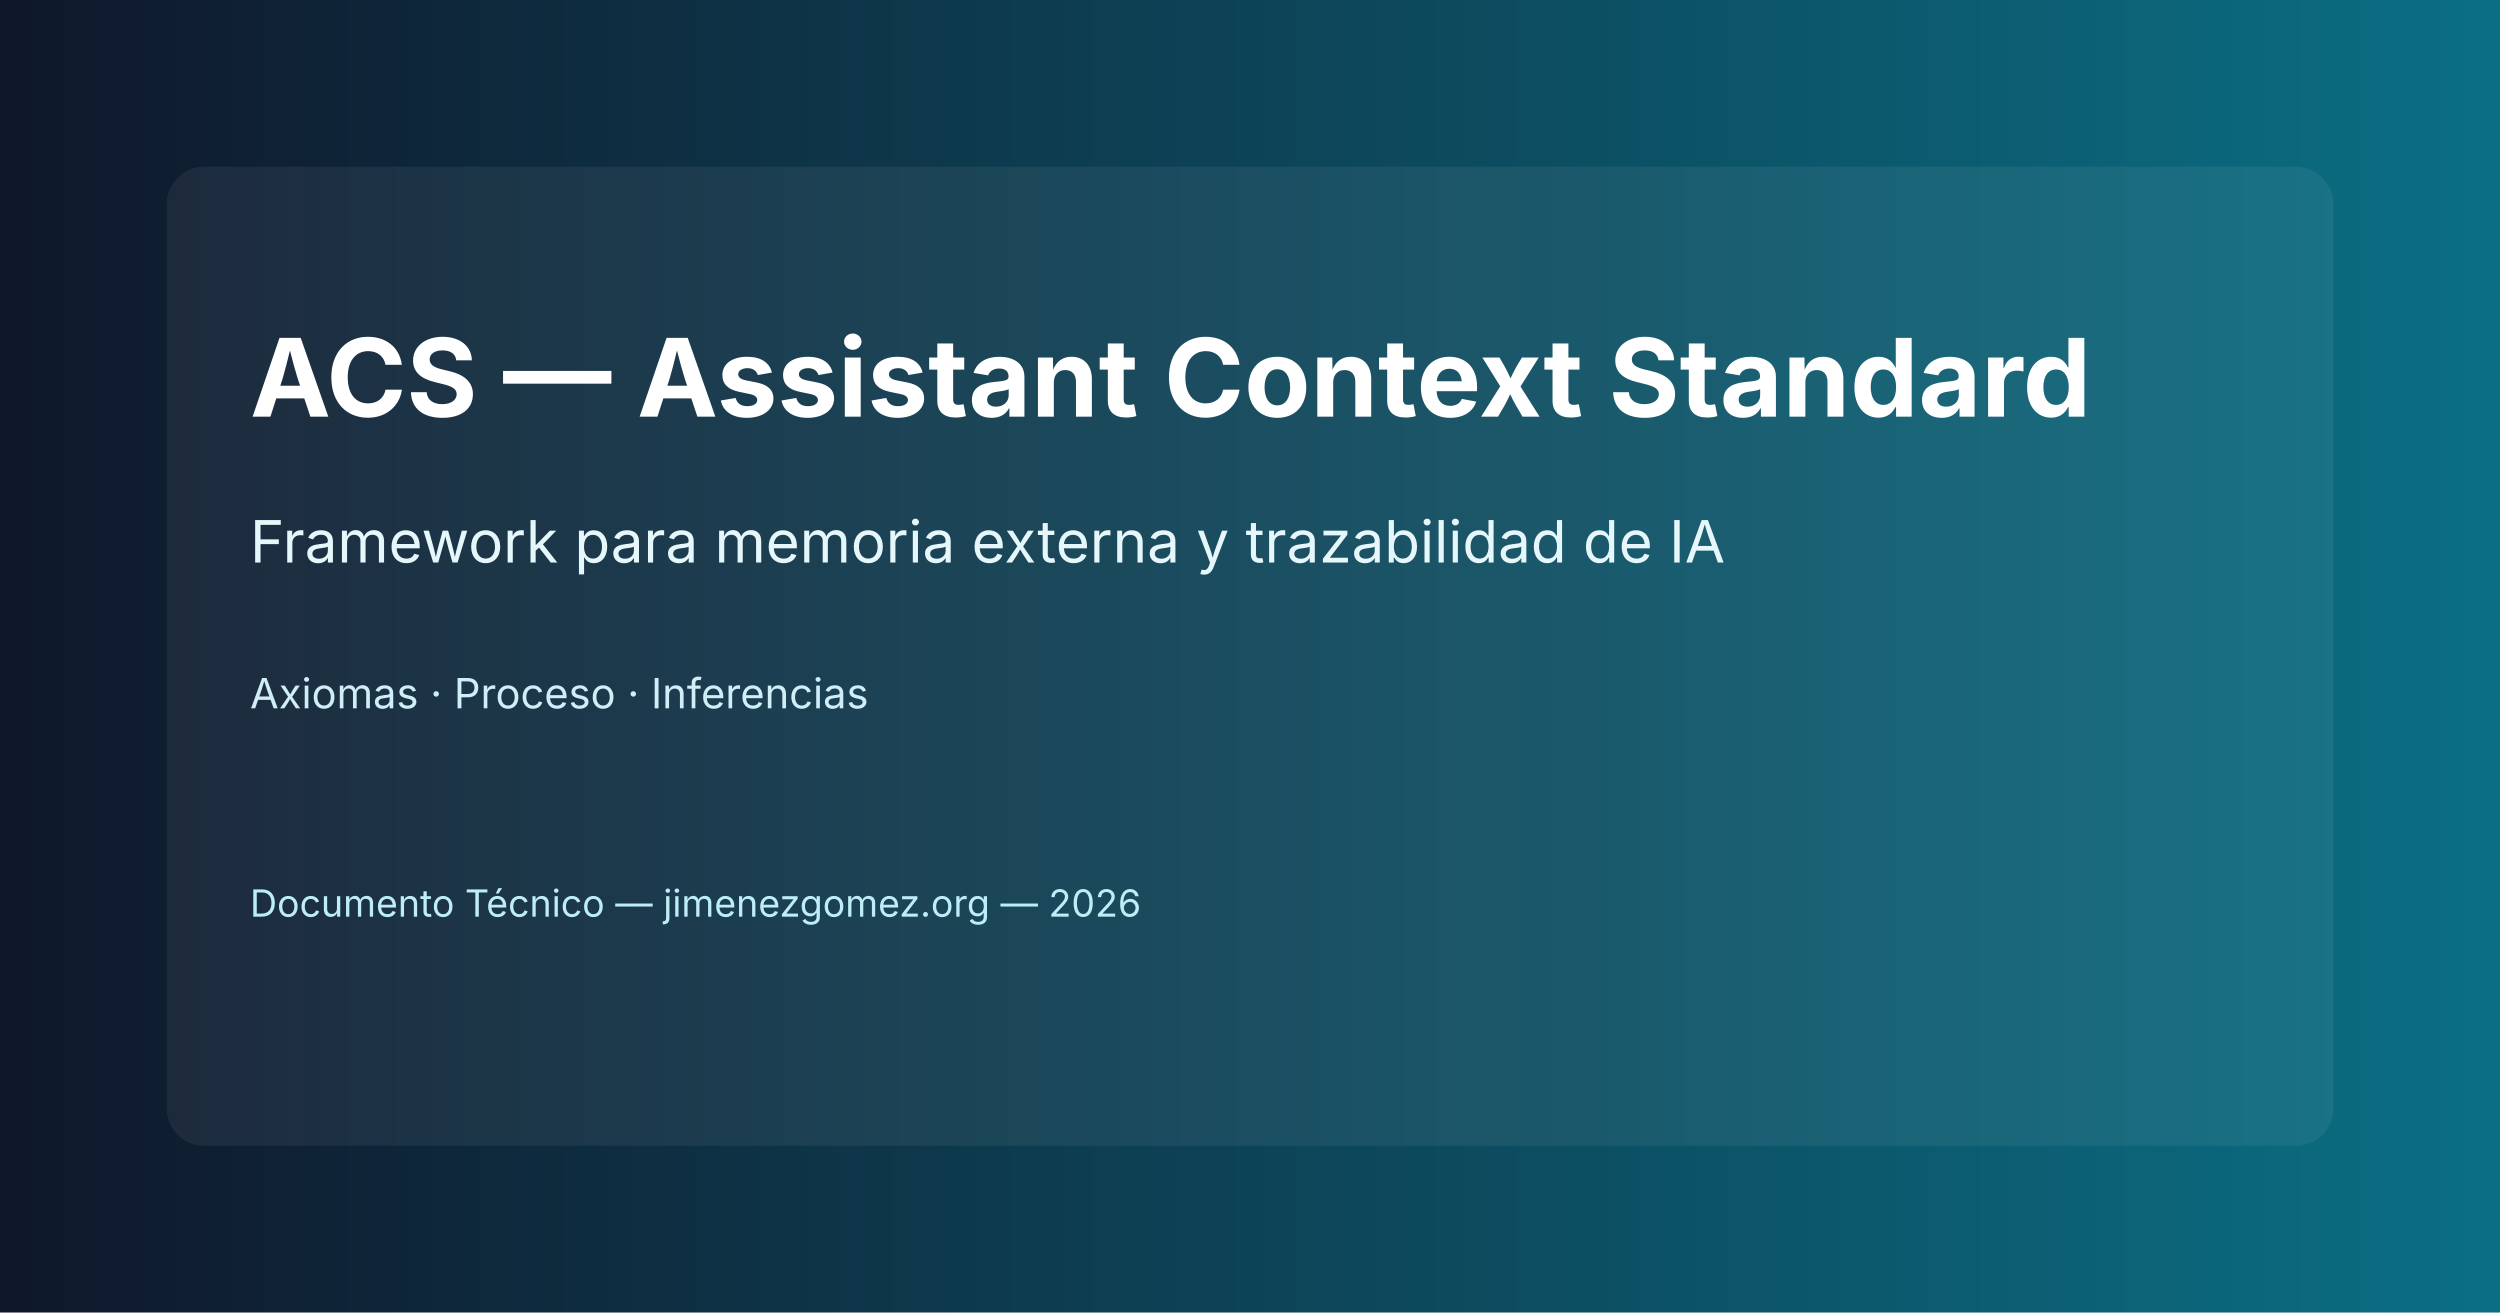
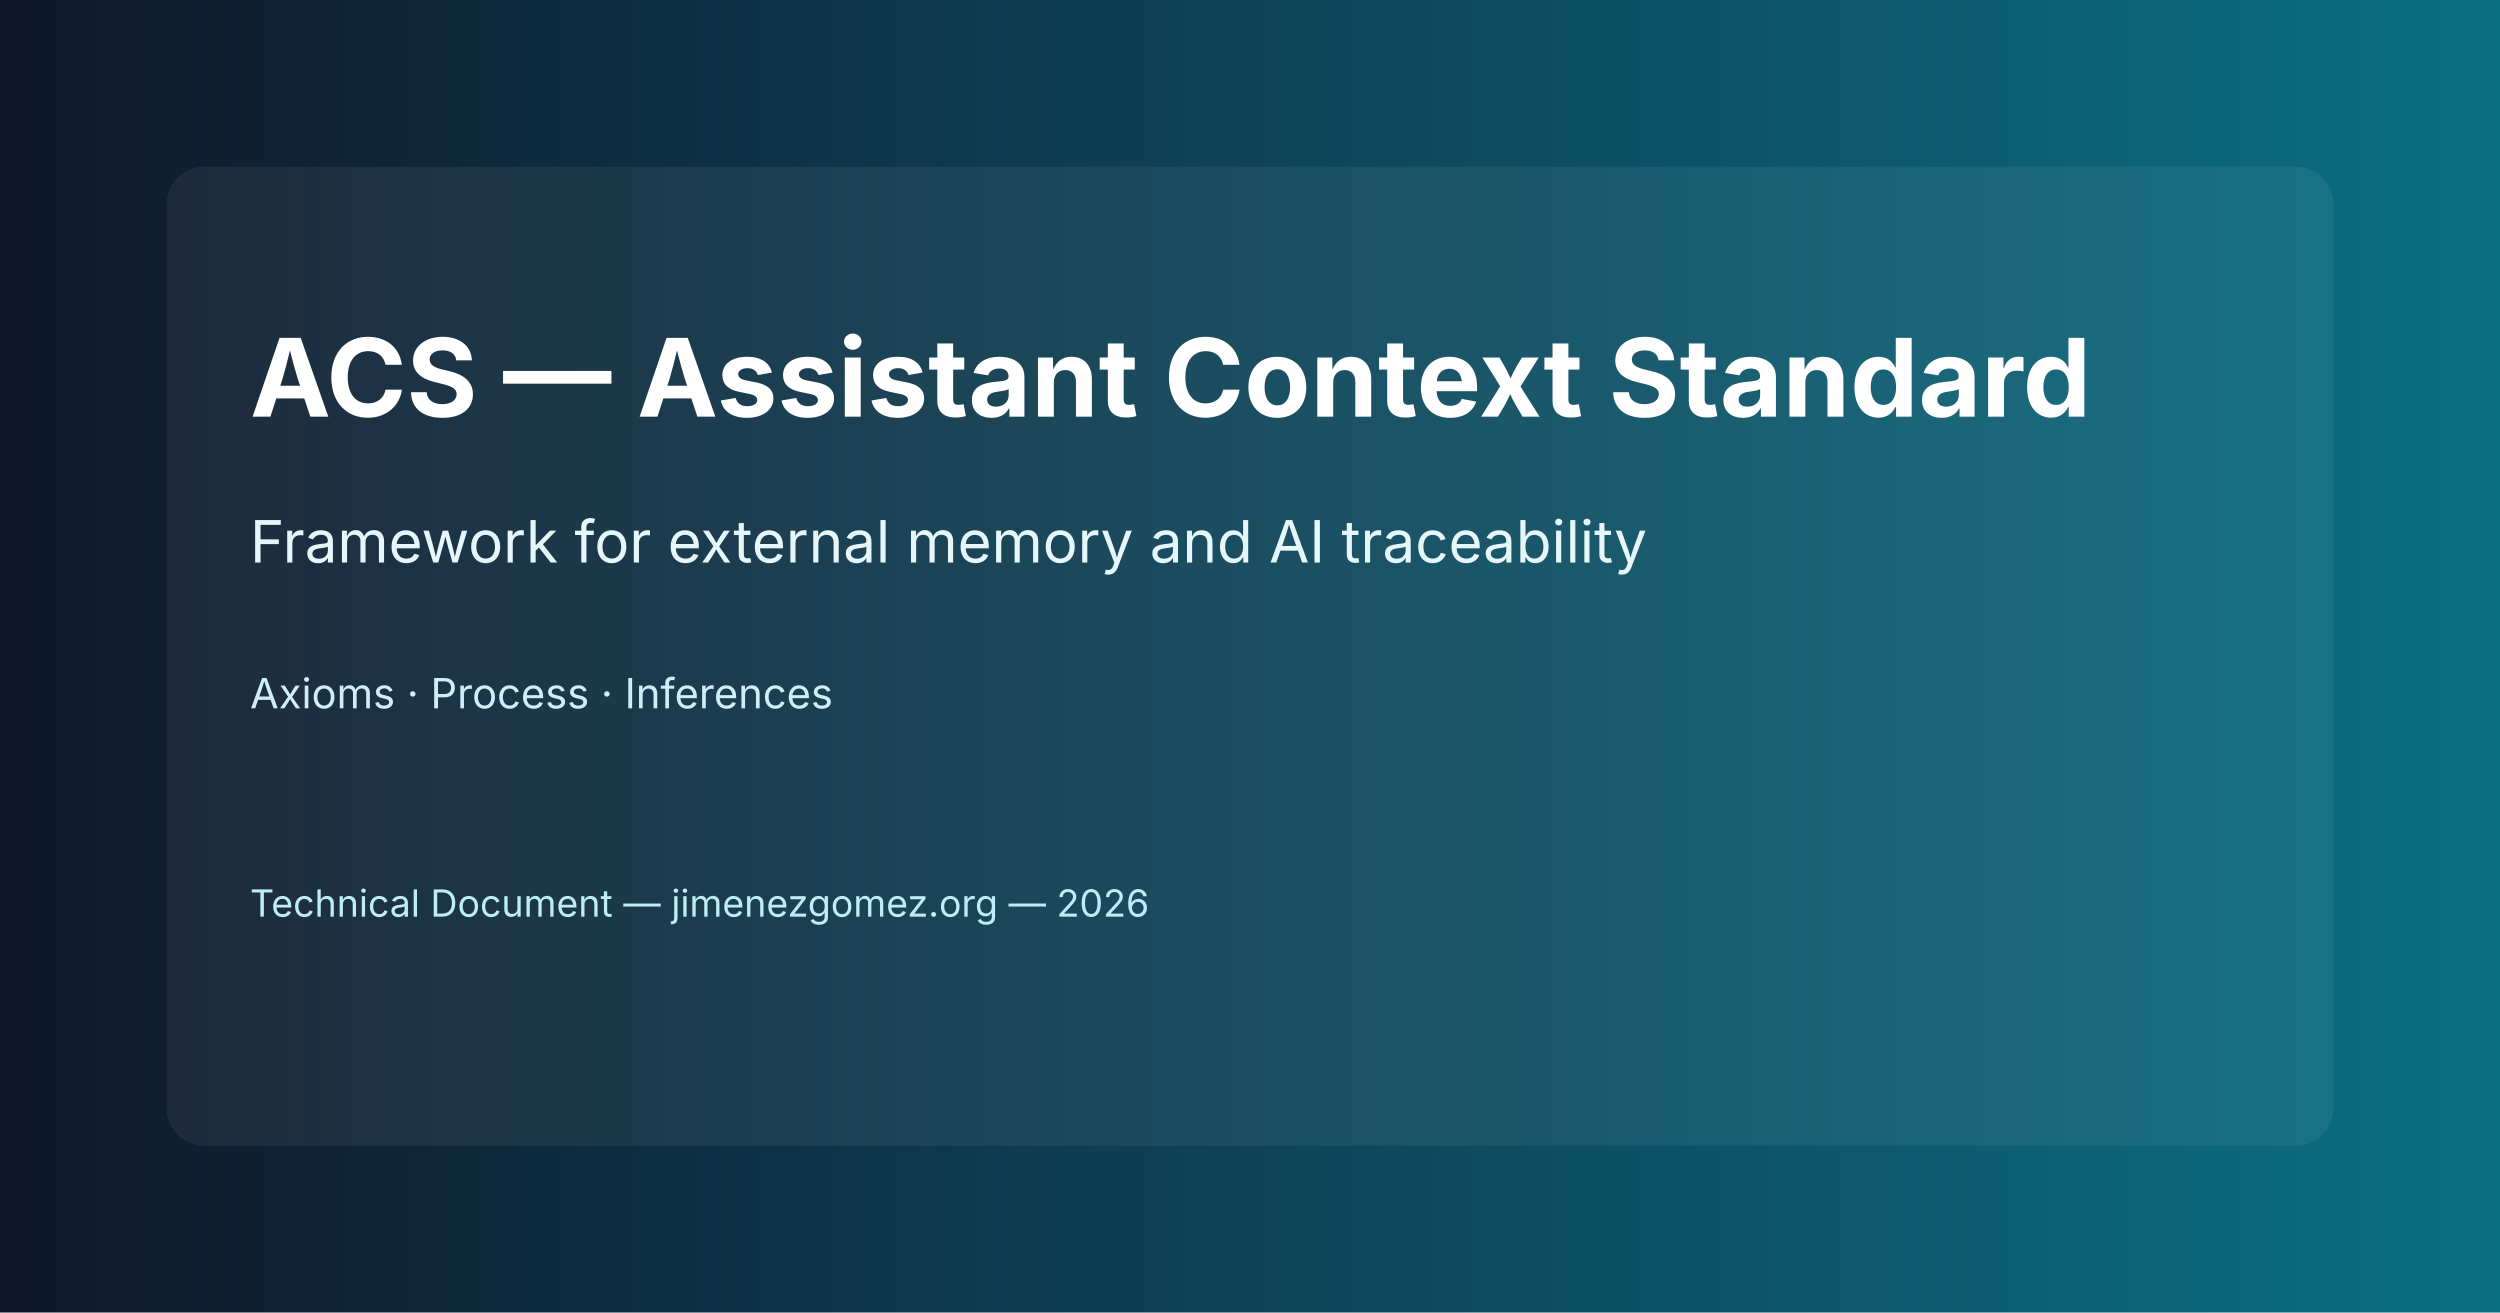
<svg xmlns="http://www.w3.org/2000/svg" width="1200" height="630" viewBox="0 0 1200 630">
  <defs>
    <linearGradient id="g" x1="0" x2="1">
      <stop offset="0" stop-color="#0f172a" />
      <stop offset="1" stop-color="#0b6f84" />
    </linearGradient>
  </defs>
  <rect width="100%" height="100%" fill="url(#g)" />
  <g transform="translate(80,80)">
    <rect x="0" y="0" width="1040" height="470" rx="18" fill-opacity="0.06" fill="#ffffff" />
    <text x="40" y="120" font-family="Inter, Arial, Helvetica, sans-serif" font-size="52" fill="#ffffff" font-weight="700">ACS — Assistant Context Standard</text>
-     <text x="40" y="190" font-family="Inter, Arial, Helvetica, sans-serif" font-size="28" fill="#e6f7fb">Framework para memoria externa y trazabilidad de IA</text>
-     <text x="40" y="260" font-family="Inter, Arial, Helvetica, sans-serif" font-size="20" fill="#cfeef7">Axiomas · Proceso · Inferencias</text>
-     <text x="40" y="360" font-family="Inter, Arial, Helvetica, sans-serif" font-size="18" fill="#bdeef7">Documento Técnico — jimenezgomez.org — 2026</text>
+     <text x="40" y="190" font-family="Inter, Arial, Helvetica, sans-serif" font-size="28" fill="#e6f7fb">Framework for external memory and AI traceability</text>
+     <text x="40" y="260" font-family="Inter, Arial, Helvetica, sans-serif" font-size="20" fill="#cfeef7">Axioms · Process · Inferences</text>
+     <text x="40" y="360" font-family="Inter, Arial, Helvetica, sans-serif" font-size="18" fill="#bdeef7">Technical Document — jimenezgomez.org — 2026</text>
  </g>
</svg>
